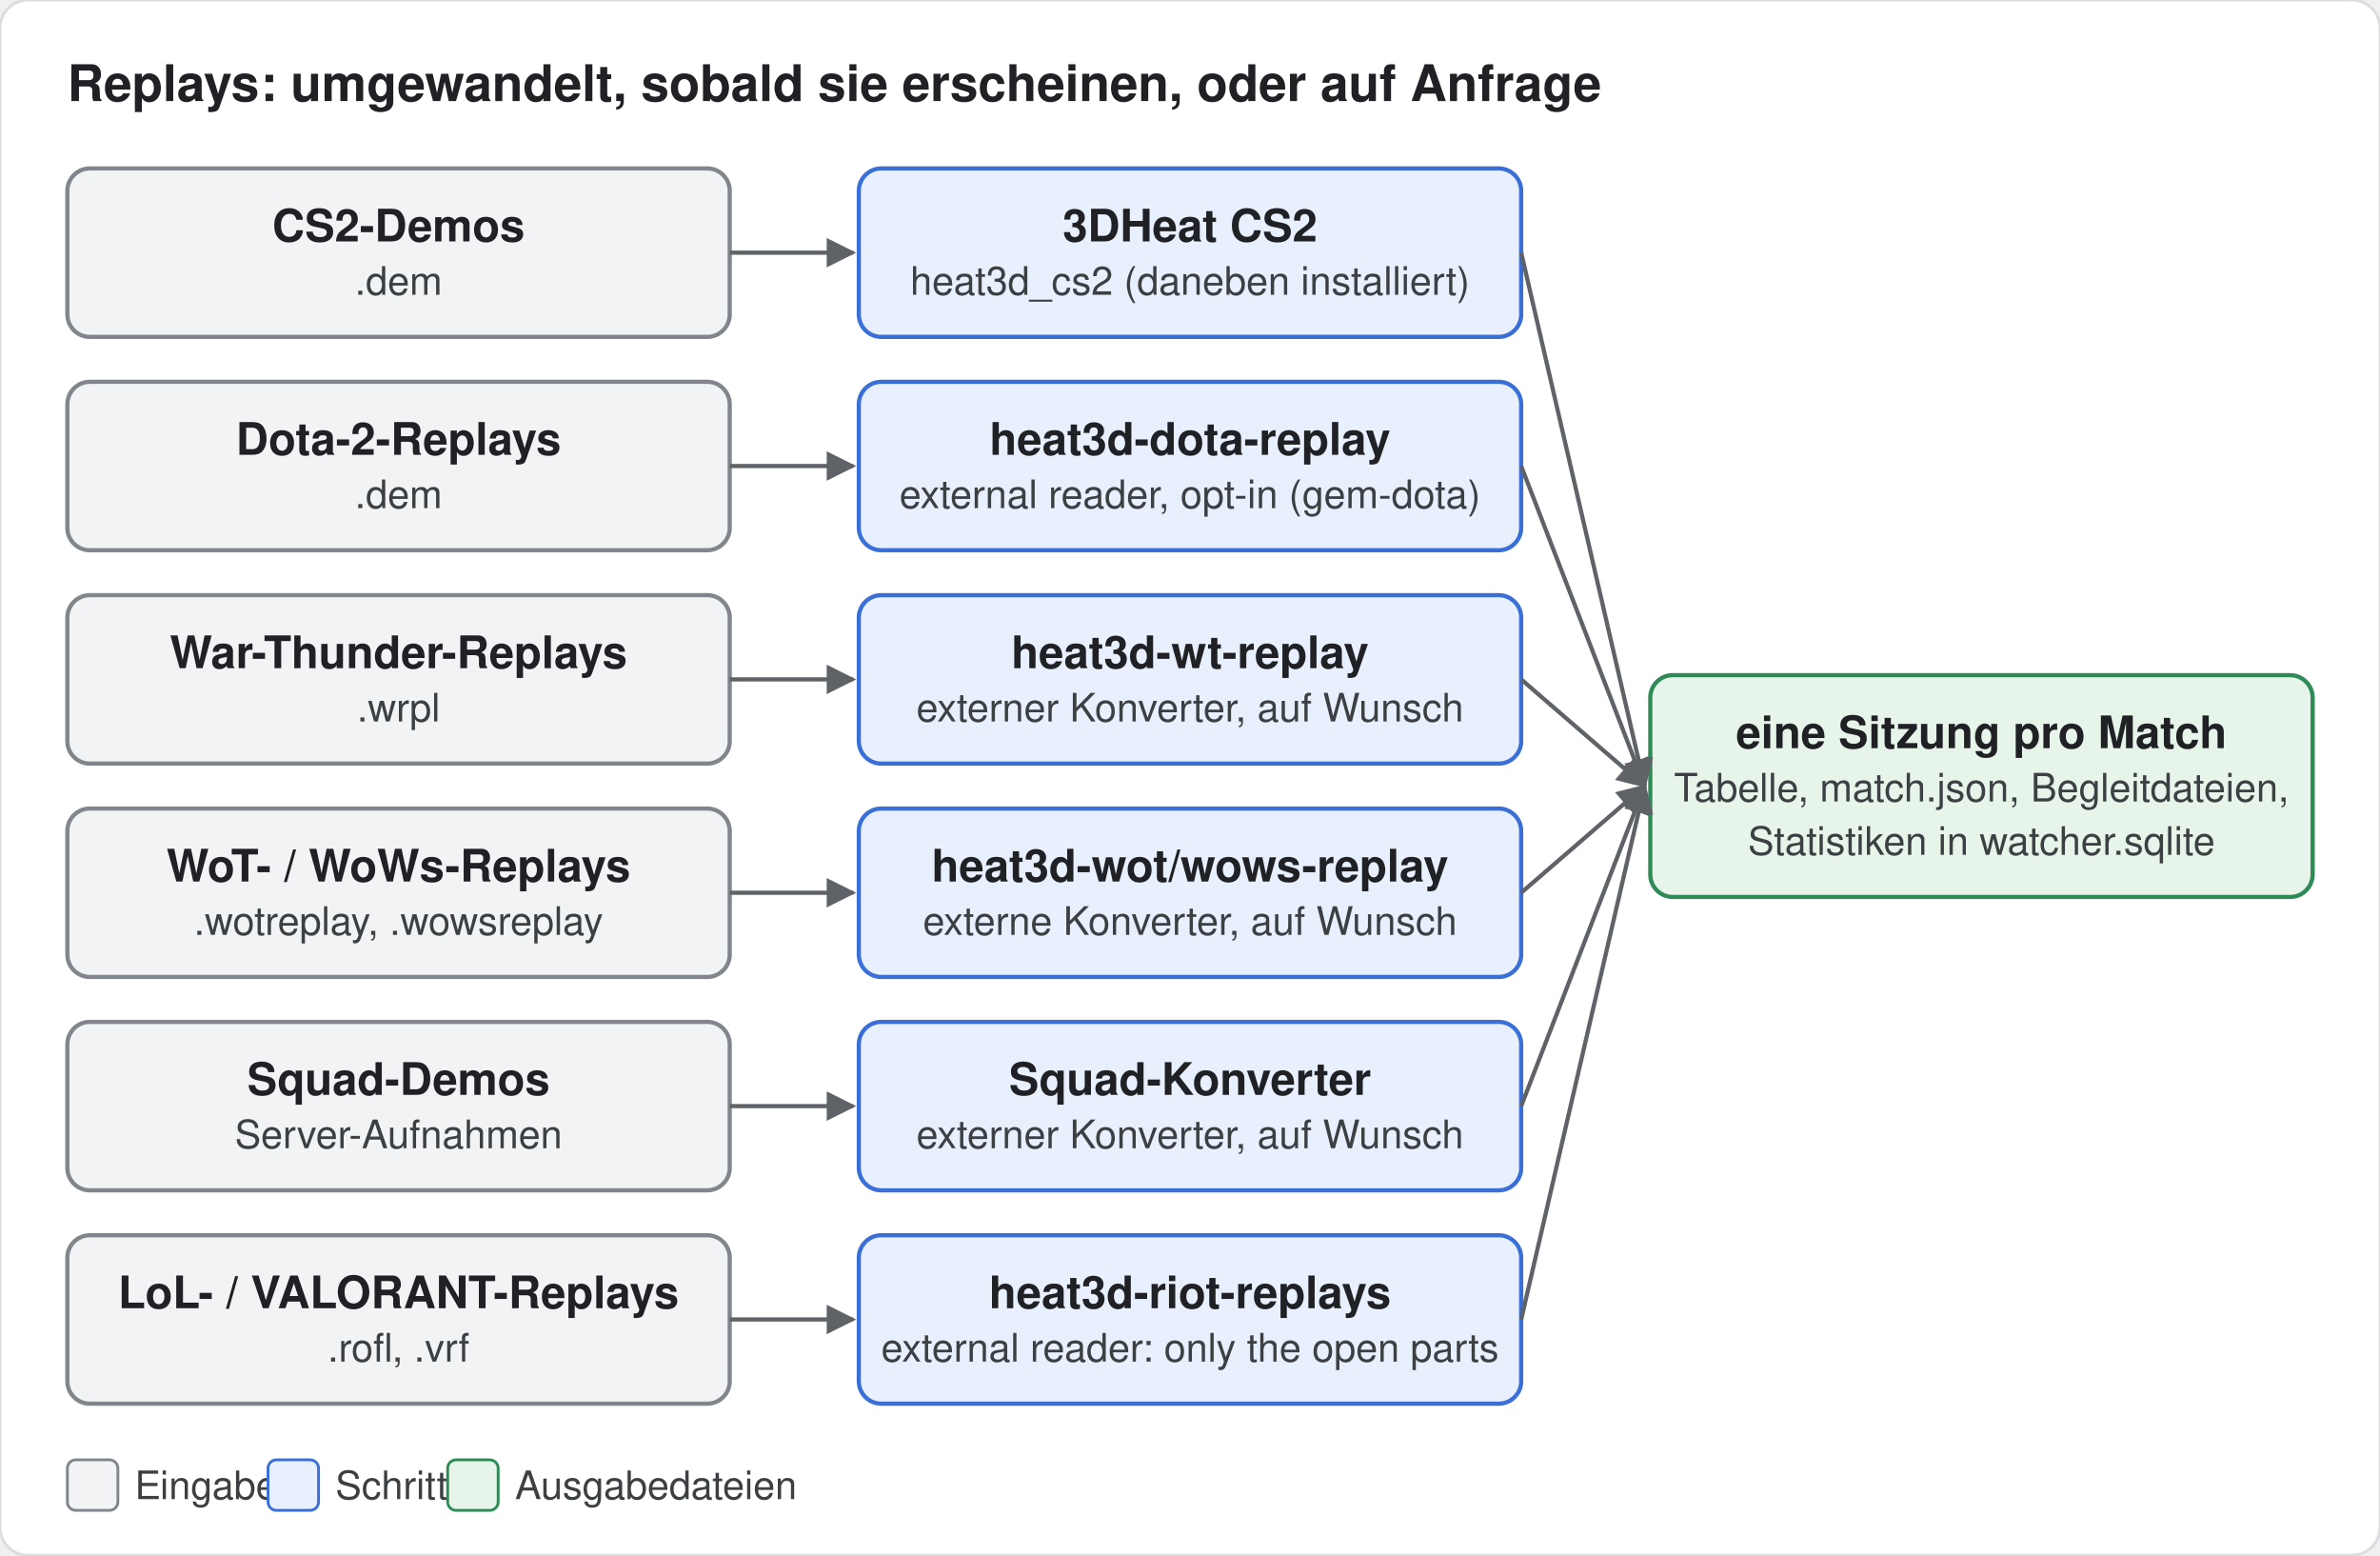
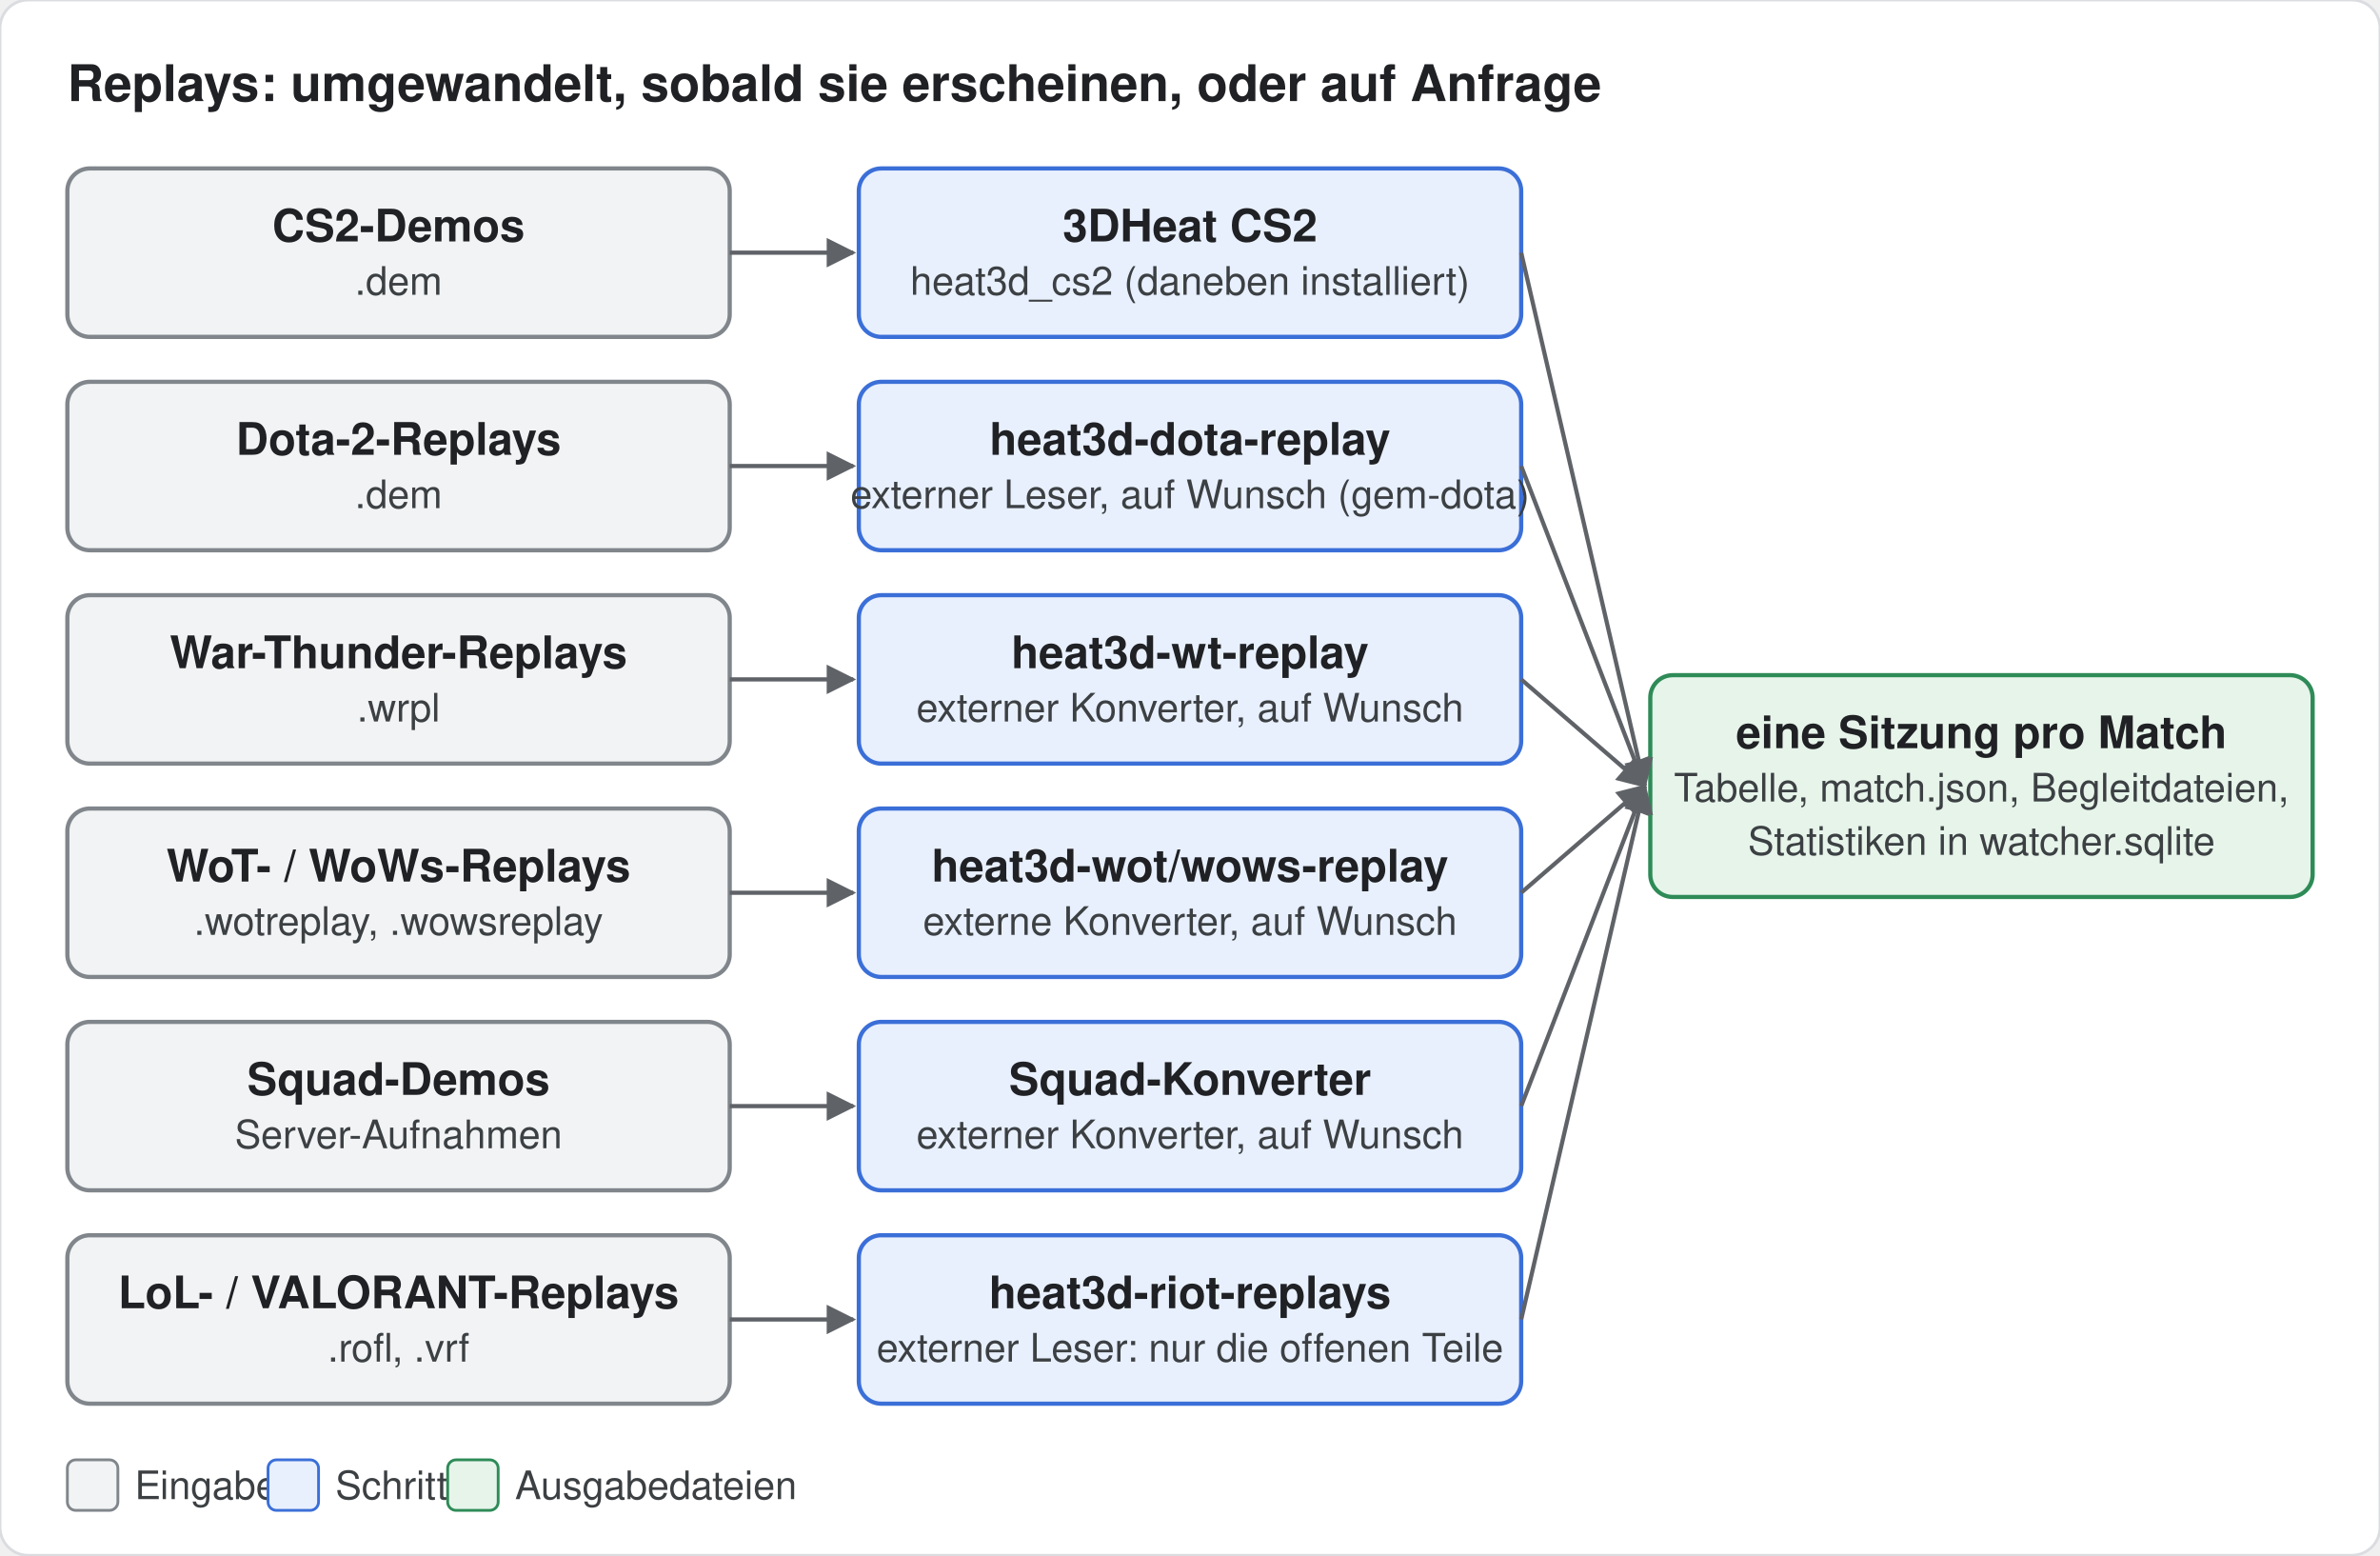
<svg xmlns="http://www.w3.org/2000/svg" width="848" height="554" viewBox="0 0 848 554" font-family="Segoe UI,Helvetica,Arial,sans-serif" role="img" aria-label="Replays: converted when they appear, or on request">
  <defs>
    <marker id="a" viewBox="0 0 10 10" refX="9" refY="5" markerWidth="7" markerHeight="7" orient="auto">
      <path d="M0,0 L10,5 L0,10 z" fill="#5f6368" />
    </marker>
  </defs>
  <rect width="848" height="554" rx="10" fill="#ffffff" stroke="#dadce0" />
  <text x="24" y="36" font-size="18" font-weight="600" fill="#202124">Replays: umgewandelt, sobald sie erscheinen, oder auf Anfrage</text>
  <rect x="24" y="60.0" width="236" height="60" rx="8" fill="#f1f3f4" stroke="#80868b" stroke-width="1.5" />
  <text x="142.0" y="86.0" text-anchor="middle" font-weight="600" font-size="16" fill="#202124">CS2-Demos</text>
  <text x="142.0" y="105.0" text-anchor="middle" font-size="14" fill="#3c4043">.dem</text>
  <rect x="24" y="136.0" width="236" height="60" rx="8" fill="#f1f3f4" stroke="#80868b" stroke-width="1.5" />
  <text x="142.0" y="162.0" text-anchor="middle" font-weight="600" font-size="16" fill="#202124">Dota-2-Replays</text>
  <text x="142.0" y="181.0" text-anchor="middle" font-size="14" fill="#3c4043">.dem</text>
  <rect x="24" y="212.0" width="236" height="60" rx="8" fill="#f1f3f4" stroke="#80868b" stroke-width="1.5" />
  <text x="142.0" y="238.0" text-anchor="middle" font-weight="600" font-size="16" fill="#202124">War-Thunder-Replays</text>
  <text x="142.0" y="257.0" text-anchor="middle" font-size="14" fill="#3c4043">.wrpl</text>
  <rect x="24" y="288.0" width="236" height="60" rx="8" fill="#f1f3f4" stroke="#80868b" stroke-width="1.5" />
  <text x="142.0" y="314.0" text-anchor="middle" font-weight="600" font-size="16" fill="#202124">WoT- / WoWs-Replays</text>
  <text x="142.0" y="333.0" text-anchor="middle" font-size="14" fill="#3c4043">.wotreplay, .wowsreplay</text>
  <rect x="24" y="364.0" width="236" height="60" rx="8" fill="#f1f3f4" stroke="#80868b" stroke-width="1.5" />
  <text x="142.0" y="390.0" text-anchor="middle" font-weight="600" font-size="16" fill="#202124">Squad-Demos</text>
  <text x="142.0" y="409.0" text-anchor="middle" font-size="14" fill="#3c4043">Server-Aufnahmen</text>
  <rect x="24" y="440.0" width="236" height="60" rx="8" fill="#f1f3f4" stroke="#80868b" stroke-width="1.5" />
  <text x="142.0" y="466.0" text-anchor="middle" font-weight="600" font-size="16" fill="#202124">LoL- / VALORANT-Replays</text>
  <text x="142.0" y="485.0" text-anchor="middle" font-size="14" fill="#3c4043">.rofl, .vrf</text>
  <rect x="306" y="60.0" width="236" height="60" rx="8" fill="#e8f0fe" stroke="#3b6fd8" stroke-width="1.5" />
  <text x="424.0" y="86.0" text-anchor="middle" font-weight="600" font-size="16" fill="#202124">3DHeat CS2</text>
  <text x="424.0" y="105.0" text-anchor="middle" font-size="14" fill="#3c4043">heat3d_cs2 (daneben installiert)</text>
  <rect x="306" y="136.0" width="236" height="60" rx="8" fill="#e8f0fe" stroke="#3b6fd8" stroke-width="1.5" />
  <text x="424.0" y="162.0" text-anchor="middle" font-weight="600" font-size="16" fill="#202124">heat3d-dota-replay</text>
-   <text x="424.0" y="181.0" text-anchor="middle" font-size="14" fill="#3c4043">external reader, opt-in (gem-dota)</text>
+   <text x="424.0" y="181.0" text-anchor="middle" font-size="14" fill="#3c4043">externer Leser, auf Wunsch (gem-dota)</text>
  <rect x="306" y="212.0" width="236" height="60" rx="8" fill="#e8f0fe" stroke="#3b6fd8" stroke-width="1.5" />
  <text x="424.0" y="238.0" text-anchor="middle" font-weight="600" font-size="16" fill="#202124">heat3d-wt-replay</text>
  <text x="424.0" y="257.0" text-anchor="middle" font-size="14" fill="#3c4043">externer Konverter, auf Wunsch</text>
  <rect x="306" y="288.0" width="236" height="60" rx="8" fill="#e8f0fe" stroke="#3b6fd8" stroke-width="1.5" />
  <text x="424.0" y="314.0" text-anchor="middle" font-weight="600" font-size="16" fill="#202124">heat3d-wot/wows-replay</text>
  <text x="424.0" y="333.0" text-anchor="middle" font-size="14" fill="#3c4043">externe Konverter, auf Wunsch</text>
  <rect x="306" y="364.0" width="236" height="60" rx="8" fill="#e8f0fe" stroke="#3b6fd8" stroke-width="1.5" />
  <text x="424.0" y="390.0" text-anchor="middle" font-weight="600" font-size="16" fill="#202124">Squad-Konverter</text>
  <text x="424.0" y="409.0" text-anchor="middle" font-size="14" fill="#3c4043">externer Konverter, auf Wunsch</text>
  <rect x="306" y="440.0" width="236" height="60" rx="8" fill="#e8f0fe" stroke="#3b6fd8" stroke-width="1.5" />
  <text x="424.0" y="466.0" text-anchor="middle" font-weight="600" font-size="16" fill="#202124">heat3d-riot-replays</text>
-   <text x="424.0" y="485.0" text-anchor="middle" font-size="14" fill="#3c4043">external reader: only the open parts</text>
+   <text x="424.0" y="485.0" text-anchor="middle" font-size="14" fill="#3c4043">externer Leser: nur die offenen Teile</text>
  <rect x="588" y="240.5" width="236" height="79" rx="8" fill="#e6f4ea" stroke="#2e8b57" stroke-width="1.5" />
  <text x="706.0" y="266.5" text-anchor="middle" font-weight="600" font-size="16" fill="#202124">eine Sitzung pro Match</text>
  <text x="706.0" y="285.5" text-anchor="middle" font-size="14" fill="#3c4043">Tabelle, match.json, Begleitdateien,</text>
  <text x="706.0" y="304.5" text-anchor="middle" font-size="14" fill="#3c4043">Statistiken in watcher.sqlite</text>
  <line x1="260" y1="90.0" x2="304" y2="90.0" stroke="#5f6368" stroke-width="1.5" marker-end="url(#a)" />
  <line x1="260" y1="166.0" x2="304" y2="166.0" stroke="#5f6368" stroke-width="1.5" marker-end="url(#a)" />
  <line x1="260" y1="242.0" x2="304" y2="242.0" stroke="#5f6368" stroke-width="1.5" marker-end="url(#a)" />
  <line x1="260" y1="318.0" x2="304" y2="318.0" stroke="#5f6368" stroke-width="1.5" marker-end="url(#a)" />
  <line x1="260" y1="394.0" x2="304" y2="394.0" stroke="#5f6368" stroke-width="1.5" marker-end="url(#a)" />
  <line x1="260" y1="470.0" x2="304" y2="470.0" stroke="#5f6368" stroke-width="1.5" marker-end="url(#a)" />
  <line x1="542" y1="90.0" x2="586" y2="280.0" stroke="#5f6368" stroke-width="1.5" marker-end="url(#a)" />
  <line x1="542" y1="166.0" x2="586" y2="280.0" stroke="#5f6368" stroke-width="1.5" marker-end="url(#a)" />
  <line x1="542" y1="242.0" x2="586" y2="280.0" stroke="#5f6368" stroke-width="1.5" marker-end="url(#a)" />
  <line x1="542" y1="318.0" x2="586" y2="280.0" stroke="#5f6368" stroke-width="1.5" marker-end="url(#a)" />
  <line x1="542" y1="394.0" x2="586" y2="280.0" stroke="#5f6368" stroke-width="1.5" marker-end="url(#a)" />
  <line x1="542" y1="470.0" x2="586" y2="280.0" stroke="#5f6368" stroke-width="1.5" marker-end="url(#a)" />
  <rect x="24" y="520" width="18" height="18" rx="3" fill="#f1f3f4" stroke="#80868b" />
  <text x="48" y="534" font-size="14" fill="#3c4043">Eingabe</text>
  <rect x="95.5" y="520" width="18" height="18" rx="3" fill="#e8f0fe" stroke="#3b6fd8" />
  <text x="119.5" y="534" font-size="14" fill="#3c4043">Schritt</text>
  <rect x="159.5" y="520" width="18" height="18" rx="3" fill="#e6f4ea" stroke="#2e8b57" />
  <text x="183.5" y="534" font-size="14" fill="#3c4043">Ausgabedateien</text>
</svg>
